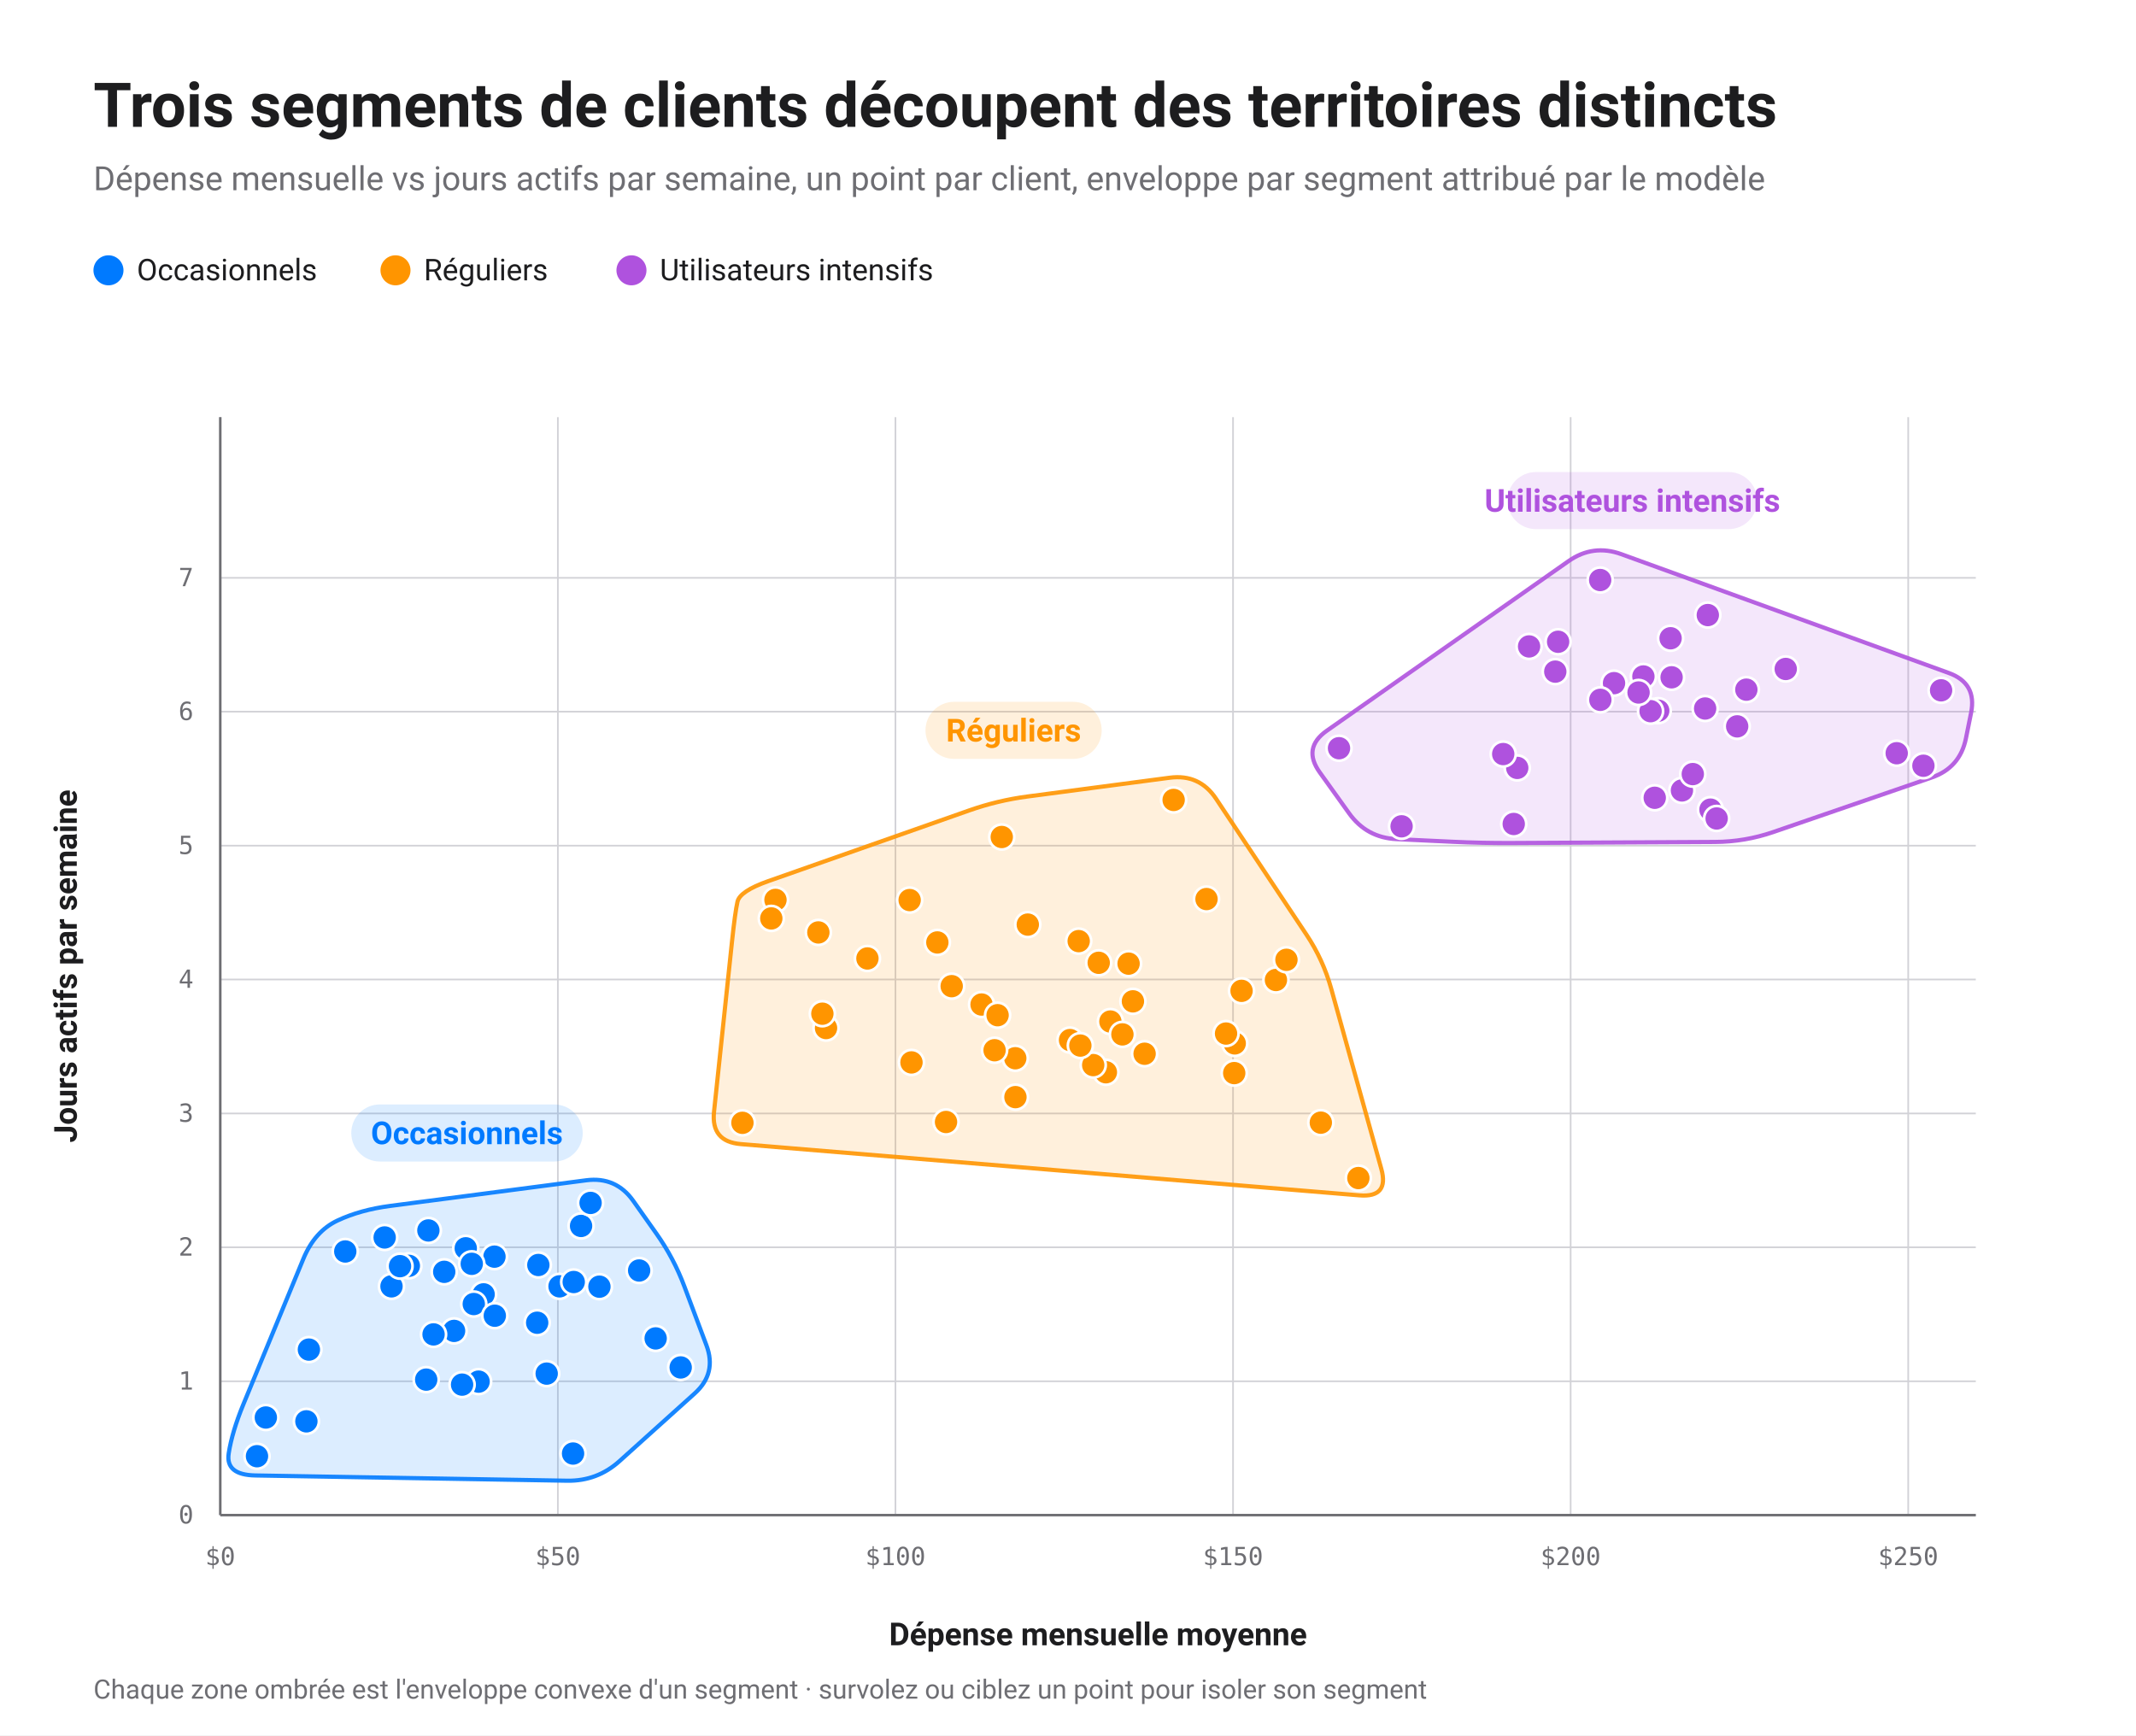
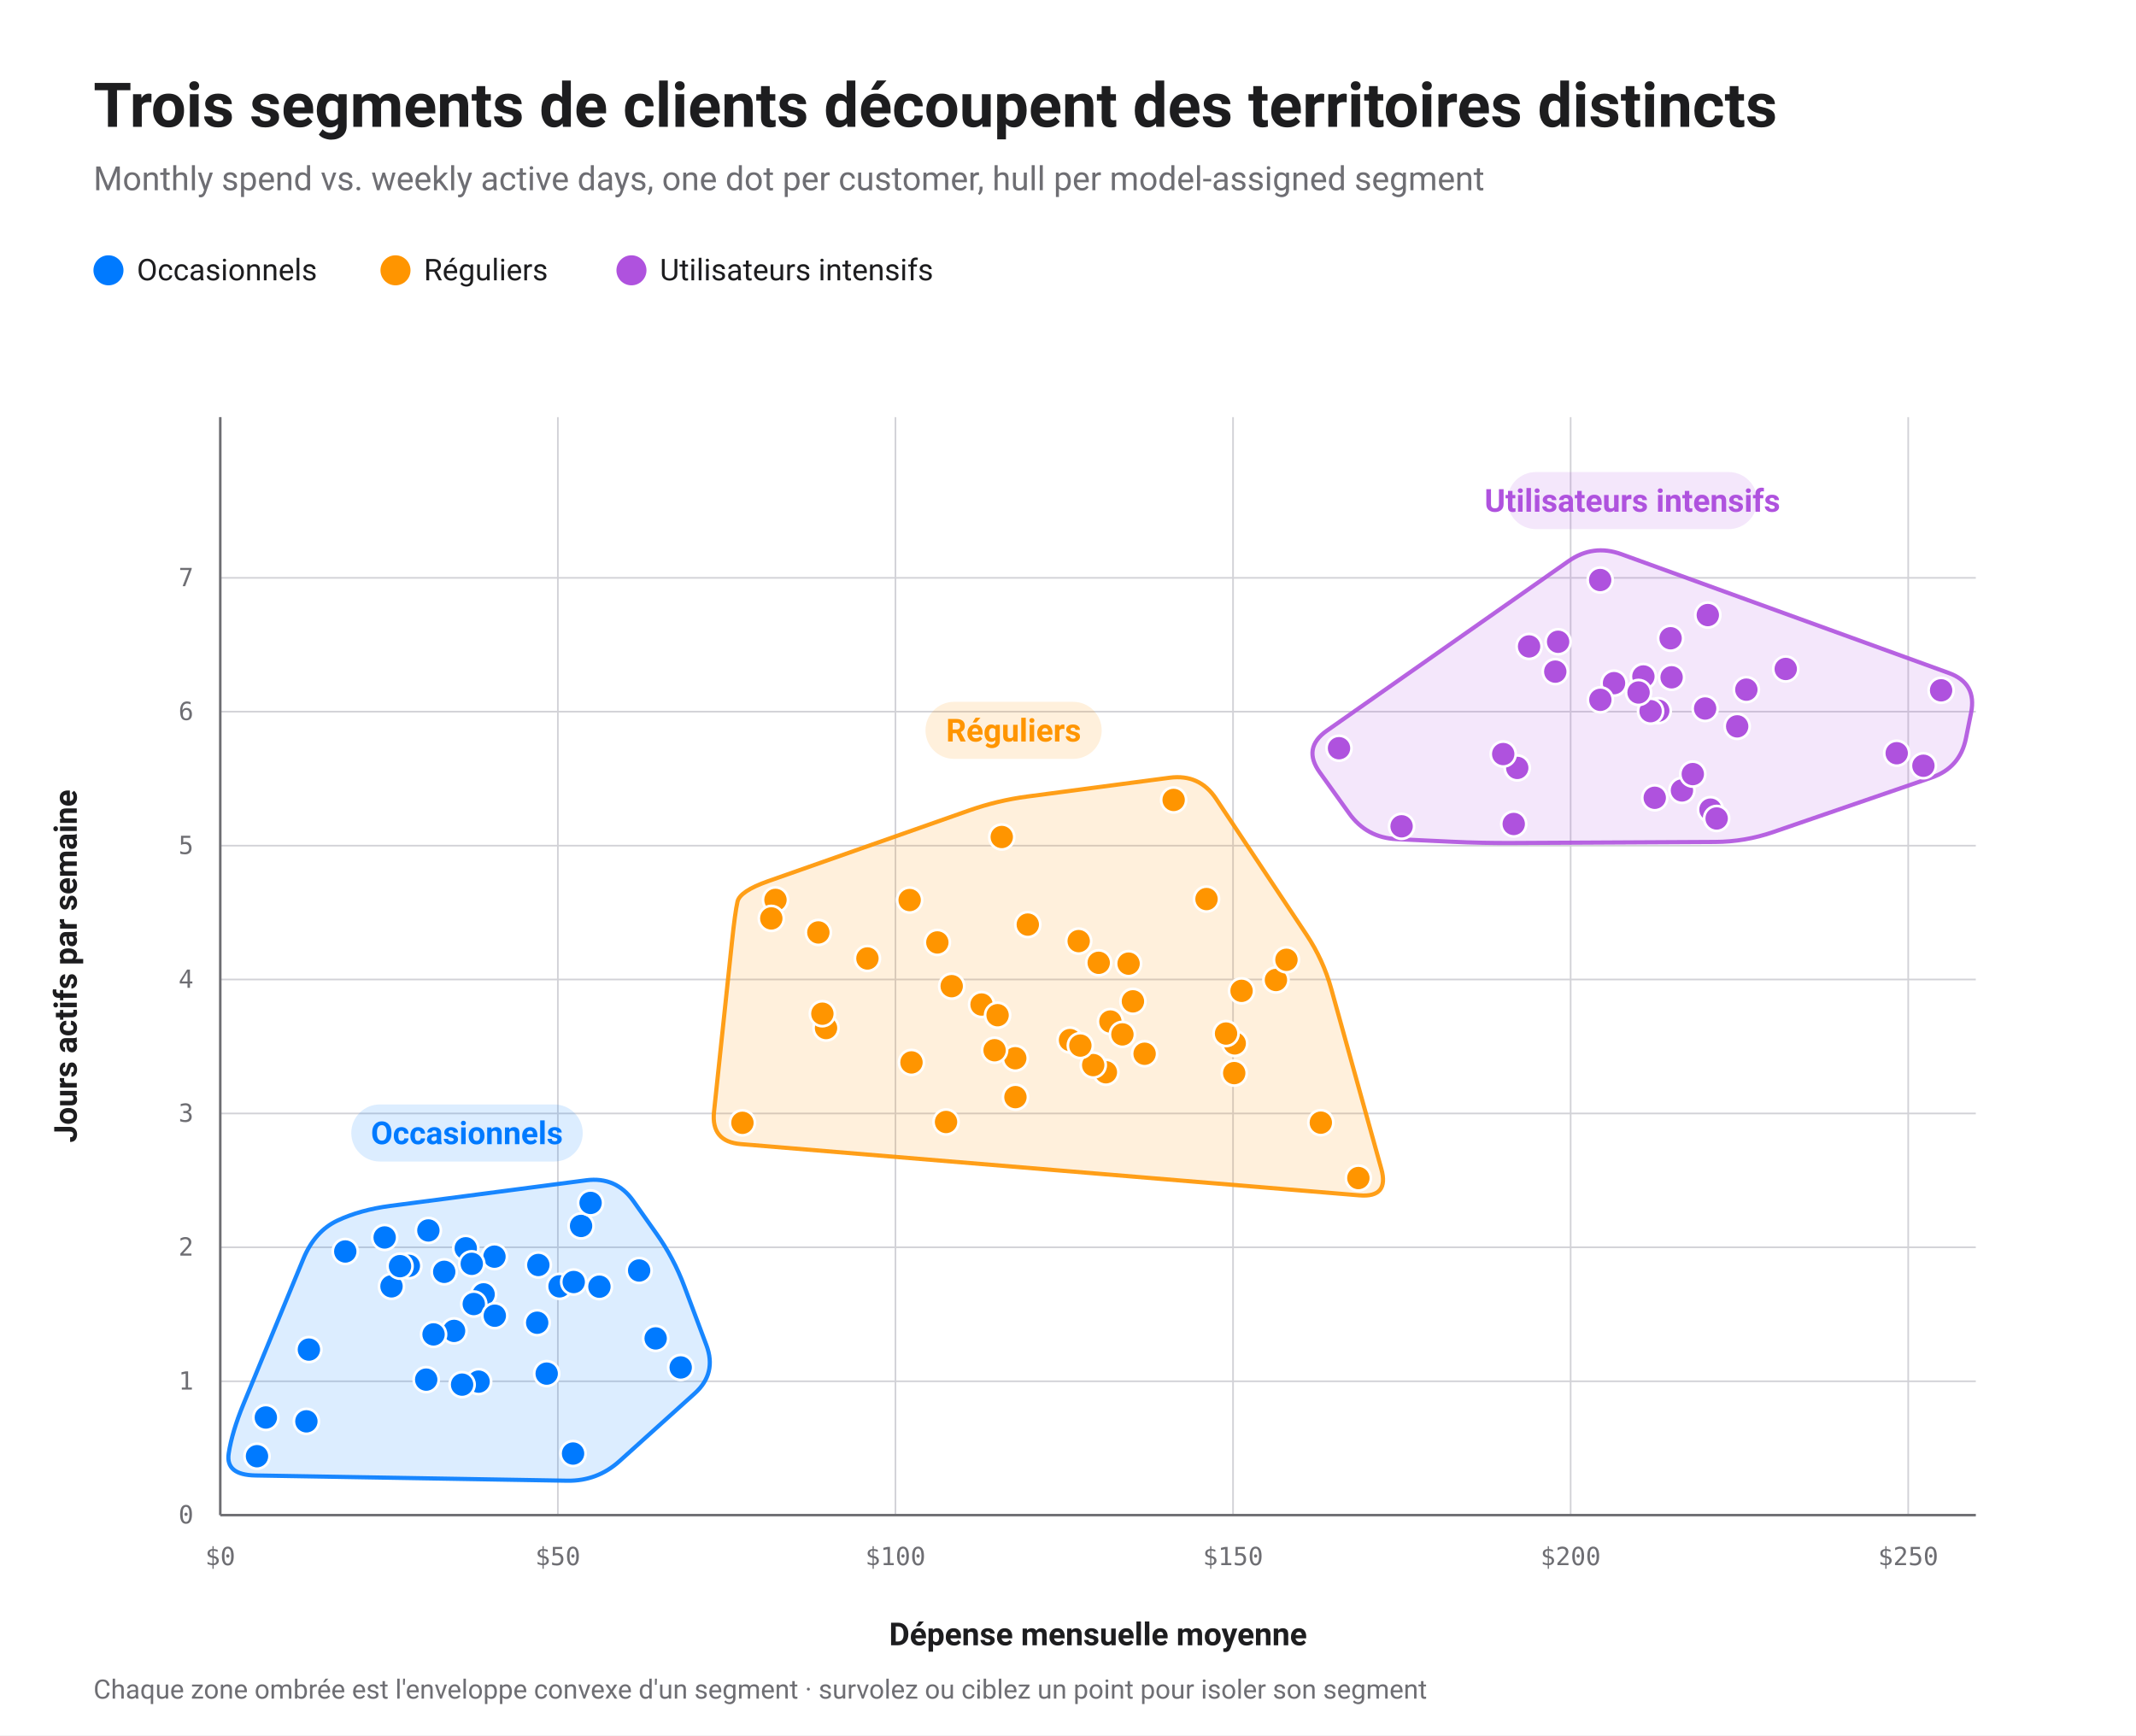
<svg xmlns="http://www.w3.org/2000/svg" width="1280" height="1040" viewBox="0 0 1280 1040" font-family="Roboto, system-ui, sans-serif" role="img" aria-labelledby="ch-title ch-desc">
  <style>.seg{transition:opacity.18s ease}.dot:focus{outline:none}#plot:has(.dot.s0:is(:hover,:focus)).seg{opacity:.2}#plot:has(.dot.s0:is(:hover,:focus)).seg.s0{opacity:1}#plot:has(.dot.s1:is(:hover,:focus)).seg{opacity:.2}#plot:has(.dot.s1:is(:hover,:focus)).seg.s1{opacity:1}#plot:has(.dot.s2:is(:hover,:focus)).seg{opacity:.2}#plot:has(.dot.s2:is(:hover,:focus)).seg.s2{opacity:1}</style>
  <rect width="1280" height="1040" fill="#FFFFFF" />
  <text x="56" y="76" font-size="37" font-weight="700" fill="#1D1D1F">Trois segments de clients découpent des territoires distincts</text>
-   <text x="56" y="114" font-size="20" fill="#6E6E73">Dépense mensuelle vs jours actifs par semaine, un point par client, enveloppe par segment attribué par le modèle</text>
+   <text x="56" y="114" font-size="20" fill="#6E6E73">Monthly spend vs. weekly active days, one dot per customer, hull per model-assigned segment</text>
  <circle cx="65.0" cy="162.0" r="9" fill="#007AFF" />
  <text x="82.0" y="168.0" text-anchor="start" font-size="18" fill="#1D1D1F">Occasionnels</text>
  <circle cx="237.0" cy="162.0" r="9" fill="#FF9500" />
  <text x="254.0" y="168.0" text-anchor="start" font-size="18" fill="#1D1D1F">Réguliers</text>
  <circle cx="378.4" cy="162.0" r="9" fill="#AF52DE" />
  <text x="395.4" y="168.0" text-anchor="start" font-size="18" fill="#1D1D1F">Utilisateurs intensifs</text>
  <g id="axes">
    <line x1="132.0" y1="250.0" x2="132.0" y2="908.0" stroke="#D2D2D7" stroke-width="1" />
    <text x="132.0" y="938.0" text-anchor="middle" font-size="15" font-family="Roboto Mono, ui-monospace, monospace" fill="#6E6E73">$0</text>
    <line x1="334.3" y1="250.0" x2="334.3" y2="908.0" stroke="#D2D2D7" stroke-width="1" />
    <text x="334.3" y="938.0" text-anchor="middle" font-size="15" font-family="Roboto Mono, ui-monospace, monospace" fill="#6E6E73">$50</text>
    <line x1="536.6" y1="250.0" x2="536.6" y2="908.0" stroke="#D2D2D7" stroke-width="1" />
    <text x="536.6" y="938.0" text-anchor="middle" font-size="15" font-family="Roboto Mono, ui-monospace, monospace" fill="#6E6E73">$100</text>
    <line x1="738.9" y1="250.0" x2="738.9" y2="908.0" stroke="#D2D2D7" stroke-width="1" />
    <text x="738.9" y="938.0" text-anchor="middle" font-size="15" font-family="Roboto Mono, ui-monospace, monospace" fill="#6E6E73">$150</text>
    <line x1="941.2" y1="250.0" x2="941.2" y2="908.0" stroke="#D2D2D7" stroke-width="1" />
    <text x="941.2" y="938.0" text-anchor="middle" font-size="15" font-family="Roboto Mono, ui-monospace, monospace" fill="#6E6E73">$200</text>
    <line x1="1143.5" y1="250.0" x2="1143.5" y2="908.0" stroke="#D2D2D7" stroke-width="1" />
    <text x="1143.5" y="938.0" text-anchor="middle" font-size="15" font-family="Roboto Mono, ui-monospace, monospace" fill="#6E6E73">$250</text>
    <line x1="132.0" y1="908.0" x2="1184.0" y2="908.0" stroke="#D2D2D7" stroke-width="1" />
    <text x="116.0" y="913.0" text-anchor="end" font-size="15" font-family="Roboto Mono, ui-monospace, monospace" fill="#6E6E73">0</text>
    <line x1="132.0" y1="827.8" x2="1184.0" y2="827.8" stroke="#D2D2D7" stroke-width="1" />
    <text x="116.0" y="832.8" text-anchor="end" font-size="15" font-family="Roboto Mono, ui-monospace, monospace" fill="#6E6E73">1</text>
    <line x1="132.0" y1="747.5" x2="1184.0" y2="747.5" stroke="#D2D2D7" stroke-width="1" />
    <text x="116.0" y="752.5" text-anchor="end" font-size="15" font-family="Roboto Mono, ui-monospace, monospace" fill="#6E6E73">2</text>
    <line x1="132.0" y1="667.3" x2="1184.0" y2="667.3" stroke="#D2D2D7" stroke-width="1" />
    <text x="116.0" y="672.3" text-anchor="end" font-size="15" font-family="Roboto Mono, ui-monospace, monospace" fill="#6E6E73">3</text>
    <line x1="132.0" y1="587.0" x2="1184.0" y2="587.0" stroke="#D2D2D7" stroke-width="1" />
    <text x="116.0" y="592.0" text-anchor="end" font-size="15" font-family="Roboto Mono, ui-monospace, monospace" fill="#6E6E73">4</text>
    <line x1="132.0" y1="506.8" x2="1184.0" y2="506.8" stroke="#D2D2D7" stroke-width="1" />
    <text x="116.0" y="511.8" text-anchor="end" font-size="15" font-family="Roboto Mono, ui-monospace, monospace" fill="#6E6E73">5</text>
    <line x1="132.0" y1="426.5" x2="1184.0" y2="426.5" stroke="#D2D2D7" stroke-width="1" />
    <text x="116.0" y="431.5" text-anchor="end" font-size="15" font-family="Roboto Mono, ui-monospace, monospace" fill="#6E6E73">6</text>
    <line x1="132.0" y1="346.3" x2="1184.0" y2="346.3" stroke="#D2D2D7" stroke-width="1" />
    <text x="116.0" y="351.3" text-anchor="end" font-size="15" font-family="Roboto Mono, ui-monospace, monospace" fill="#6E6E73">7</text>
    <line x1="132.0" y1="908.0" x2="1184.0" y2="908.0" stroke="#6E6E73" stroke-width="1.5" />
    <line x1="132.0" y1="250.0" x2="132.0" y2="908.0" stroke="#6E6E73" stroke-width="1.5" />
    <text x="658.0" y="986.0" text-anchor="middle" font-size="19" font-weight="600" fill="#1D1D1F">Dépense mensuelle moyenne</text>
    <text x="46" y="579.0" text-anchor="middle" font-size="19" font-weight="600" fill="#1D1D1F" transform="rotate(-90 46 579.0)">Jours actifs par semaine</text>
  </g>
  <g id="plot">
    <g class="seg s0">
      <path d="M 153.04 884.24 Q 135.05 883.94 137.05 871.00 L 137.05 871.00 Q 139.05 858.07 145.91 841.43 L 181.75 754.49 Q 188.61 737.85 202.31 731.44 L 202.31 731.44 Q 216.01 725.03 233.86 722.70 L 351.25 707.35 Q 369.10 705.02 379.50 719.71 L 393.36 739.30 Q 403.76 753.99 410.07 770.85 L 423.33 806.22 Q 429.65 823.07 416.27 835.11 L 371.24 875.65 Q 357.87 887.69 339.87 887.39 Z" fill="#007AFF" fill-opacity="0.14" stroke="#007AFF" stroke-opacity="0.9" stroke-width="2.5" stroke-linejoin="round" />
    </g>
    <g class="seg s1">
      <path d="M 443.93 685.66 Q 425.99 684.17 427.88 666.27 L 438.61 564.62 Q 440.50 546.72 441.94 540.38 L 441.94 540.38 Q 443.38 534.05 460.36 528.07 L 580.78 485.69 Q 597.76 479.72 615.60 477.36 L 700.93 466.09 Q 718.78 463.73 728.75 478.72 L 782.94 560.19 Q 792.91 575.18 797.73 592.52 L 827.76 700.51 Q 832.59 717.85 814.65 716.37 Z" fill="#FF9500" fill-opacity="0.14" stroke="#FF9500" stroke-opacity="0.9" stroke-width="2.5" stroke-linejoin="round" />
    </g>
    <g class="seg s2">
      <path d="M 790.85 462.87 Q 780.36 448.25 795.10 437.91 L 939.90 336.31 Q 954.64 325.97 971.56 332.11 L 1167.82 403.32 Q 1184.74 409.46 1181.19 427.11 L 1178.10 442.46 Q 1174.54 460.11 1157.52 465.97 L 1062.69 498.63 Q 1045.67 504.49 1027.67 504.58 L 906.30 505.22 Q 888.30 505.32 870.32 504.47 L 836.92 502.89 Q 818.94 502.04 808.45 487.42 Z" fill="#AF52DE" fill-opacity="0.14" stroke="#AF52DE" stroke-opacity="0.9" stroke-width="2.5" stroke-linejoin="round" />
    </g>
    <g class="seg s0">
      <g transform="translate(210.5,661.9)">
        <rect x="0" y="0" width="138.7" height="34.2" rx="17.1" fill="#007AFF" fill-opacity="0.14" />
        <text x="69.3" y="23.8" text-anchor="middle" font-family="Roboto, system-ui, sans-serif" font-size="19" font-weight="700" fill="#007AFF">Occasionnels</text>
      </g>
    </g>
    <g class="seg s1">
      <g transform="translate(554.6,420.6)">
        <rect x="0" y="0" width="105.6" height="34.2" rx="17.1" fill="#FF9500" fill-opacity="0.14" />
        <text x="52.8" y="23.8" text-anchor="middle" font-family="Roboto, system-ui, sans-serif" font-size="19" font-weight="700" fill="#FF9500">Réguliers</text>
      </g>
    </g>
    <g class="seg s2">
      <g transform="translate(903.3,282.9)">
        <rect x="0" y="0" width="149.7" height="34.2" rx="17.1" fill="#AF52DE" fill-opacity="0.14" />
        <text x="74.9" y="23.8" text-anchor="middle" font-family="Roboto, system-ui, sans-serif" font-size="19" font-weight="700" fill="#AF52DE">Utilisateurs intensifs</text>
      </g>
    </g>
    <g class="seg s0">
      <circle class="dot s0" cx="296.3" cy="753.1" r="7.5" fill="#007AFF" stroke="#FFFFFF" stroke-width="1.6" tabindex="0" role="img" aria-label="Occasional · $41/mo · 1.9 active days/week" />
      <circle class="dot s0" cx="392.9" cy="802.1" r="7.5" fill="#007AFF" stroke="#FFFFFF" stroke-width="1.6" tabindex="0" role="img" aria-label="Occasional · $64/mo · 1.3 active days/week" />
      <circle class="dot s0" cx="383.0" cy="761.4" r="7.5" fill="#007AFF" stroke="#FFFFFF" stroke-width="1.6" tabindex="0" role="img" aria-label="Occasional · $62/mo · 1.8 active days/week" />
      <circle class="dot s0" cx="256.7" cy="737.4" r="7.5" fill="#007AFF" stroke="#FFFFFF" stroke-width="1.6" tabindex="0" role="img" aria-label="Occasional · $31/mo · 2.1 active days/week" />
      <circle class="dot s0" cx="272.1" cy="797.6" r="7.5" fill="#007AFF" stroke="#FFFFFF" stroke-width="1.6" tabindex="0" role="img" aria-label="Occasional · $35/mo · 1.4 active days/week" />
      <circle class="dot s0" cx="255.4" cy="826.8" r="7.5" fill="#007AFF" stroke="#FFFFFF" stroke-width="1.6" tabindex="0" role="img" aria-label="Occasional · $31/mo · 1.0 active days/week" />
      <circle class="dot s0" cx="335.3" cy="770.9" r="7.5" fill="#007AFF" stroke="#FFFFFF" stroke-width="1.6" tabindex="0" role="img" aria-label="Occasional · $50/mo · 1.7 active days/week" />
      <circle class="dot s0" cx="289.8" cy="775.7" r="7.5" fill="#007AFF" stroke="#FFFFFF" stroke-width="1.6" tabindex="0" role="img" aria-label="Occasional · $39/mo · 1.6 active days/week" />
      <circle class="dot s0" cx="348.2" cy="734.7" r="7.5" fill="#007AFF" stroke="#FFFFFF" stroke-width="1.6" tabindex="0" role="img" aria-label="Occasional · $53/mo · 2.2 active days/week" />
      <circle class="dot s0" cx="159.3" cy="849.5" r="7.5" fill="#007AFF" stroke="#FFFFFF" stroke-width="1.6" tabindex="0" role="img" aria-label="Occasional · $7/mo · 0.7 active days/week" />
      <circle class="dot s0" cx="407.9" cy="819.5" r="7.5" fill="#007AFF" stroke="#FFFFFF" stroke-width="1.6" tabindex="0" role="img" aria-label="Occasional · $68/mo · 1.1 active days/week" />
      <circle class="dot s0" cx="286.8" cy="828.0" r="7.5" fill="#007AFF" stroke="#FFFFFF" stroke-width="1.6" tabindex="0" role="img" aria-label="Occasional · $38/mo · 1.0 active days/week" />
      <circle class="dot s0" cx="343.4" cy="871.1" r="7.5" fill="#007AFF" stroke="#FFFFFF" stroke-width="1.6" tabindex="0" role="img" aria-label="Occasional · $52/mo · 0.5 active days/week" />
      <circle class="dot s0" cx="283.9" cy="781.5" r="7.5" fill="#007AFF" stroke="#FFFFFF" stroke-width="1.6" tabindex="0" role="img" aria-label="Occasional · $38/mo · 1.6 active days/week" />
      <circle class="dot s0" cx="266.2" cy="762.2" r="7.5" fill="#007AFF" stroke="#FFFFFF" stroke-width="1.6" tabindex="0" role="img" aria-label="Occasional · $33/mo · 1.8 active days/week" />
      <circle class="dot s0" cx="327.6" cy="823.2" r="7.5" fill="#007AFF" stroke="#FFFFFF" stroke-width="1.6" tabindex="0" role="img" aria-label="Occasional · $48/mo · 1.1 active days/week" />
      <circle class="dot s0" cx="353.9" cy="720.9" r="7.5" fill="#007AFF" stroke="#FFFFFF" stroke-width="1.6" tabindex="0" role="img" aria-label="Occasional · $55/mo · 2.3 active days/week" />
      <circle class="dot s0" cx="279.1" cy="748.1" r="7.5" fill="#007AFF" stroke="#FFFFFF" stroke-width="1.6" tabindex="0" role="img" aria-label="Occasional · $36/mo · 2.0 active days/week" />
      <circle class="dot s0" cx="282.7" cy="757.4" r="7.5" fill="#007AFF" stroke="#FFFFFF" stroke-width="1.6" tabindex="0" role="img" aria-label="Occasional · $37/mo · 1.9 active days/week" />
      <circle class="dot s0" cx="343.8" cy="768.3" r="7.5" fill="#007AFF" stroke="#FFFFFF" stroke-width="1.6" tabindex="0" role="img" aria-label="Occasional · $52/mo · 1.7 active days/week" />
      <circle class="dot s0" cx="230.5" cy="741.6" r="7.5" fill="#007AFF" stroke="#FFFFFF" stroke-width="1.6" tabindex="0" role="img" aria-label="Occasional · $24/mo · 2.1 active days/week" />
      <circle class="dot s0" cx="183.6" cy="851.8" r="7.5" fill="#007AFF" stroke="#FFFFFF" stroke-width="1.6" tabindex="0" role="img" aria-label="Occasional · $13/mo · 0.7 active days/week" />
      <circle class="dot s0" cx="322.6" cy="758.1" r="7.5" fill="#007AFF" stroke="#FFFFFF" stroke-width="1.6" tabindex="0" role="img" aria-label="Occasional · $47/mo · 1.9 active days/week" />
      <circle class="dot s0" cx="245.0" cy="758.6" r="7.5" fill="#007AFF" stroke="#FFFFFF" stroke-width="1.6" tabindex="0" role="img" aria-label="Occasional · $28/mo · 1.9 active days/week" />
      <circle class="dot s0" cx="154.0" cy="872.7" r="7.5" fill="#007AFF" stroke="#FFFFFF" stroke-width="1.6" tabindex="0" role="img" aria-label="Occasional · $5/mo · 0.4 active days/week" />
      <circle class="dot s0" cx="234.6" cy="770.9" r="7.5" fill="#007AFF" stroke="#FFFFFF" stroke-width="1.6" tabindex="0" role="img" aria-label="Occasional · $25/mo · 1.7 active days/week" />
      <circle class="dot s0" cx="259.8" cy="799.7" r="7.5" fill="#007AFF" stroke="#FFFFFF" stroke-width="1.6" tabindex="0" role="img" aria-label="Occasional · $32/mo · 1.3 active days/week" />
      <circle class="dot s0" cx="206.9" cy="750.0" r="7.5" fill="#007AFF" stroke="#FFFFFF" stroke-width="1.6" tabindex="0" role="img" aria-label="Occasional · $19/mo · 2.0 active days/week" />
      <circle class="dot s0" cx="185.1" cy="808.8" r="7.5" fill="#007AFF" stroke="#FFFFFF" stroke-width="1.6" tabindex="0" role="img" aria-label="Occasional · $13/mo · 1.2 active days/week" />
      <circle class="dot s0" cx="296.5" cy="788.5" r="7.5" fill="#007AFF" stroke="#FFFFFF" stroke-width="1.6" tabindex="0" role="img" aria-label="Occasional · $41/mo · 1.5 active days/week" />
      <circle class="dot s0" cx="359.2" cy="771.1" r="7.5" fill="#007AFF" stroke="#FFFFFF" stroke-width="1.6" tabindex="0" role="img" aria-label="Occasional · $56/mo · 1.7 active days/week" />
      <circle class="dot s0" cx="276.9" cy="829.8" r="7.5" fill="#007AFF" stroke="#FFFFFF" stroke-width="1.6" tabindex="0" role="img" aria-label="Occasional · $36/mo · 1.0 active days/week" />
      <circle class="dot s0" cx="239.7" cy="758.8" r="7.5" fill="#007AFF" stroke="#FFFFFF" stroke-width="1.6" tabindex="0" role="img" aria-label="Occasional · $27/mo · 1.9 active days/week" />
      <circle class="dot s0" cx="321.9" cy="792.7" r="7.5" fill="#007AFF" stroke="#FFFFFF" stroke-width="1.6" tabindex="0" role="img" aria-label="Occasional · $47/mo · 1.4 active days/week" />
    </g>
    <g class="seg s1">
      <circle class="dot s1" cx="665.4" cy="612.2" r="7.5" fill="#FF9500" stroke="#FFFFFF" stroke-width="1.6" tabindex="0" role="img" aria-label="Regular · $132/mo · 3.7 active days/week" />
      <circle class="dot s1" cx="566.9" cy="672.4" r="7.5" fill="#FF9500" stroke="#FFFFFF" stroke-width="1.6" tabindex="0" role="img" aria-label="Regular · $107/mo · 2.9 active days/week" />
      <circle class="dot s1" cx="723.0" cy="538.8" r="7.5" fill="#FF9500" stroke="#FFFFFF" stroke-width="1.6" tabindex="0" role="img" aria-label="Regular · $146/mo · 4.6 active days/week" />
      <circle class="dot s1" cx="676.3" cy="577.5" r="7.5" fill="#FF9500" stroke="#FFFFFF" stroke-width="1.6" tabindex="0" role="img" aria-label="Regular · $135/mo · 4.1 active days/week" />
      <circle class="dot s1" cx="600.3" cy="501.6" r="7.5" fill="#FF9500" stroke="#FFFFFF" stroke-width="1.6" tabindex="0" role="img" aria-label="Regular · $116/mo · 5.1 active days/week" />
      <circle class="dot s1" cx="678.9" cy="600.1" r="7.5" fill="#FF9500" stroke="#FFFFFF" stroke-width="1.6" tabindex="0" role="img" aria-label="Regular · $135/mo · 3.8 active days/week" />
      <circle class="dot s1" cx="739.9" cy="625.3" r="7.5" fill="#FF9500" stroke="#FFFFFF" stroke-width="1.6" tabindex="0" role="img" aria-label="Regular · $150/mo · 3.5 active days/week" />
      <circle class="dot s1" cx="791.5" cy="672.8" r="7.5" fill="#FF9500" stroke="#FFFFFF" stroke-width="1.6" tabindex="0" role="img" aria-label="Regular · $163/mo · 2.9 active days/week" />
      <circle class="dot s1" cx="464.7" cy="539.3" r="7.5" fill="#FF9500" stroke="#FFFFFF" stroke-width="1.6" tabindex="0" role="img" aria-label="Regular · $82/mo · 4.6 active days/week" />
      <circle class="dot s1" cx="703.3" cy="479.4" r="7.5" fill="#FF9500" stroke="#FFFFFF" stroke-width="1.6" tabindex="0" role="img" aria-label="Regular · $141/mo · 5.3 active days/week" />
      <circle class="dot s1" cx="662.7" cy="642.6" r="7.5" fill="#FF9500" stroke="#FFFFFF" stroke-width="1.6" tabindex="0" role="img" aria-label="Regular · $131/mo · 3.3 active days/week" />
      <circle class="dot s1" cx="608.4" cy="634.2" r="7.5" fill="#FF9500" stroke="#FFFFFF" stroke-width="1.6" tabindex="0" role="img" aria-label="Regular · $118/mo · 3.4 active days/week" />
      <circle class="dot s1" cx="519.8" cy="574.4" r="7.5" fill="#FF9500" stroke="#FFFFFF" stroke-width="1.6" tabindex="0" role="img" aria-label="Regular · $96/mo · 4.2 active days/week" />
      <circle class="dot s1" cx="739.6" cy="643.1" r="7.5" fill="#FF9500" stroke="#FFFFFF" stroke-width="1.6" tabindex="0" role="img" aria-label="Regular · $150/mo · 3.3 active days/week" />
      <circle class="dot s1" cx="495.0" cy="616.1" r="7.5" fill="#FF9500" stroke="#FFFFFF" stroke-width="1.6" tabindex="0" role="img" aria-label="Regular · $90/mo · 3.6 active days/week" />
      <circle class="dot s1" cx="672.6" cy="619.9" r="7.5" fill="#FF9500" stroke="#FFFFFF" stroke-width="1.6" tabindex="0" role="img" aria-label="Regular · $134/mo · 3.6 active days/week" />
      <circle class="dot s1" cx="744.0" cy="593.8" r="7.5" fill="#FF9500" stroke="#FFFFFF" stroke-width="1.6" tabindex="0" role="img" aria-label="Regular · $151/mo · 3.9 active days/week" />
      <circle class="dot s1" cx="462.2" cy="550.4" r="7.5" fill="#FF9500" stroke="#FFFFFF" stroke-width="1.6" tabindex="0" role="img" aria-label="Regular · $82/mo · 4.5 active days/week" />
      <circle class="dot s1" cx="588.2" cy="602.0" r="7.5" fill="#FF9500" stroke="#FFFFFF" stroke-width="1.6" tabindex="0" role="img" aria-label="Regular · $113/mo · 3.8 active days/week" />
      <circle class="dot s1" cx="490.4" cy="558.8" r="7.5" fill="#FF9500" stroke="#FFFFFF" stroke-width="1.6" tabindex="0" role="img" aria-label="Regular · $89/mo · 4.4 active days/week" />
      <circle class="dot s1" cx="641.2" cy="623.3" r="7.5" fill="#FF9500" stroke="#FFFFFF" stroke-width="1.6" tabindex="0" role="img" aria-label="Regular · $126/mo · 3.5 active days/week" />
      <circle class="dot s1" cx="764.6" cy="587.3" r="7.5" fill="#FF9500" stroke="#FFFFFF" stroke-width="1.6" tabindex="0" role="img" aria-label="Regular · $156/mo · 4.0 active days/week" />
      <circle class="dot s1" cx="814.0" cy="706.0" r="7.5" fill="#FF9500" stroke="#FFFFFF" stroke-width="1.6" tabindex="0" role="img" aria-label="Regular · $169/mo · 2.5 active days/week" />
      <circle class="dot s1" cx="444.9" cy="672.9" r="7.5" fill="#FF9500" stroke="#FFFFFF" stroke-width="1.6" tabindex="0" role="img" aria-label="Regular · $77/mo · 2.9 active days/week" />
      <circle class="dot s1" cx="561.7" cy="564.8" r="7.5" fill="#FF9500" stroke="#FFFFFF" stroke-width="1.6" tabindex="0" role="img" aria-label="Regular · $106/mo · 4.3 active days/week" />
      <circle class="dot s1" cx="685.9" cy="631.5" r="7.5" fill="#FF9500" stroke="#FFFFFF" stroke-width="1.6" tabindex="0" role="img" aria-label="Regular · $137/mo · 3.4 active days/week" />
      <circle class="dot s1" cx="770.9" cy="575.2" r="7.5" fill="#FF9500" stroke="#FFFFFF" stroke-width="1.6" tabindex="0" role="img" aria-label="Regular · $158/mo · 4.1 active days/week" />
      <circle class="dot s1" cx="658.4" cy="577.0" r="7.5" fill="#FF9500" stroke="#FFFFFF" stroke-width="1.6" tabindex="0" role="img" aria-label="Regular · $130/mo · 4.1 active days/week" />
      <circle class="dot s1" cx="545.1" cy="539.4" r="7.5" fill="#FF9500" stroke="#FFFFFF" stroke-width="1.6" tabindex="0" role="img" aria-label="Regular · $102/mo · 4.6 active days/week" />
      <circle class="dot s1" cx="646.4" cy="564.0" r="7.5" fill="#FF9500" stroke="#FFFFFF" stroke-width="1.6" tabindex="0" role="img" aria-label="Regular · $127/mo · 4.3 active days/week" />
      <circle class="dot s1" cx="615.9" cy="554.1" r="7.5" fill="#FF9500" stroke="#FFFFFF" stroke-width="1.6" tabindex="0" role="img" aria-label="Regular · $120/mo · 4.4 active days/week" />
      <circle class="dot s1" cx="597.8" cy="608.4" r="7.5" fill="#FF9500" stroke="#FFFFFF" stroke-width="1.6" tabindex="0" role="img" aria-label="Regular · $115/mo · 3.7 active days/week" />
      <circle class="dot s1" cx="546.2" cy="636.7" r="7.5" fill="#FF9500" stroke="#FFFFFF" stroke-width="1.6" tabindex="0" role="img" aria-label="Regular · $102/mo · 3.4 active days/week" />
      <circle class="dot s1" cx="655.1" cy="638.3" r="7.5" fill="#FF9500" stroke="#FFFFFF" stroke-width="1.6" tabindex="0" role="img" aria-label="Regular · $129/mo · 3.4 active days/week" />
      <circle class="dot s1" cx="647.4" cy="626.6" r="7.5" fill="#FF9500" stroke="#FFFFFF" stroke-width="1.6" tabindex="0" role="img" aria-label="Regular · $127/mo · 3.5 active days/week" />
      <circle class="dot s1" cx="608.5" cy="657.5" r="7.5" fill="#FF9500" stroke="#FFFFFF" stroke-width="1.6" tabindex="0" role="img" aria-label="Regular · $118/mo · 3.1 active days/week" />
      <circle class="dot s1" cx="596.0" cy="629.4" r="7.5" fill="#FF9500" stroke="#FFFFFF" stroke-width="1.6" tabindex="0" role="img" aria-label="Regular · $115/mo · 3.5 active days/week" />
      <circle class="dot s1" cx="492.8" cy="607.5" r="7.5" fill="#FF9500" stroke="#FFFFFF" stroke-width="1.6" tabindex="0" role="img" aria-label="Regular · $89/mo · 3.7 active days/week" />
      <circle class="dot s1" cx="570.3" cy="591.0" r="7.5" fill="#FF9500" stroke="#FFFFFF" stroke-width="1.6" tabindex="0" role="img" aria-label="Regular · $108/mo · 4.0 active days/week" />
      <circle class="dot s1" cx="734.7" cy="619.4" r="7.5" fill="#FF9500" stroke="#FFFFFF" stroke-width="1.6" tabindex="0" role="img" aria-label="Regular · $149/mo · 3.6 active days/week" />
    </g>
    <g class="seg s2">
      <circle class="dot s2" cx="802.4" cy="448.4" r="7.5" fill="#AF52DE" stroke="#FFFFFF" stroke-width="1.6" tabindex="0" role="img" aria-label="Power users · $166/mo · 5.7 active days/week" />
      <circle class="dot s2" cx="967.2" cy="409.4" r="7.5" fill="#AF52DE" stroke="#FFFFFF" stroke-width="1.6" tabindex="0" role="img" aria-label="Power users · $206/mo · 6.2 active days/week" />
      <circle class="dot s2" cx="993.7" cy="425.9" r="7.5" fill="#AF52DE" stroke="#FFFFFF" stroke-width="1.6" tabindex="0" role="img" aria-label="Power users · $213/mo · 6.0 active days/week" />
      <circle class="dot s2" cx="1070.1" cy="400.9" r="7.5" fill="#AF52DE" stroke="#FFFFFF" stroke-width="1.6" tabindex="0" role="img" aria-label="Power users · $232/mo · 6.3 active days/week" />
      <circle class="dot s2" cx="1025.0" cy="485.2" r="7.5" fill="#AF52DE" stroke="#FFFFFF" stroke-width="1.6" tabindex="0" role="img" aria-label="Power users · $221/mo · 5.3 active days/week" />
      <circle class="dot s2" cx="916.3" cy="387.4" r="7.5" fill="#AF52DE" stroke="#FFFFFF" stroke-width="1.6" tabindex="0" role="img" aria-label="Power users · $194/mo · 6.5 active days/week" />
      <circle class="dot s2" cx="909.2" cy="460.2" r="7.5" fill="#AF52DE" stroke="#FFFFFF" stroke-width="1.6" tabindex="0" role="img" aria-label="Power users · $192/mo · 5.6 active days/week" />
      <circle class="dot s2" cx="1152.6" cy="458.9" r="7.5" fill="#AF52DE" stroke="#FFFFFF" stroke-width="1.6" tabindex="0" role="img" aria-label="Power users · $252/mo · 5.6 active days/week" />
      <circle class="dot s2" cx="1041.0" cy="435.3" r="7.5" fill="#AF52DE" stroke="#FFFFFF" stroke-width="1.6" tabindex="0" role="img" aria-label="Power users · $225/mo · 5.9 active days/week" />
      <circle class="dot s2" cx="1136.6" cy="451.4" r="7.5" fill="#AF52DE" stroke="#FFFFFF" stroke-width="1.6" tabindex="0" role="img" aria-label="Power users · $248/mo · 5.7 active days/week" />
      <circle class="dot s2" cx="1163.2" cy="413.7" r="7.5" fill="#AF52DE" stroke="#FFFFFF" stroke-width="1.6" tabindex="0" role="img" aria-label="Power users · $255/mo · 6.2 active days/week" />
      <circle class="dot s2" cx="900.8" cy="451.9" r="7.5" fill="#AF52DE" stroke="#FFFFFF" stroke-width="1.6" tabindex="0" role="img" aria-label="Power users · $190/mo · 5.7 active days/week" />
      <circle class="dot s2" cx="1007.9" cy="473.7" r="7.5" fill="#AF52DE" stroke="#FFFFFF" stroke-width="1.6" tabindex="0" role="img" aria-label="Power users · $216/mo · 5.4 active days/week" />
      <circle class="dot s2" cx="1014.4" cy="463.9" r="7.5" fill="#AF52DE" stroke="#FFFFFF" stroke-width="1.6" tabindex="0" role="img" aria-label="Power users · $218/mo · 5.5 active days/week" />
      <circle class="dot s2" cx="1023.4" cy="368.6" r="7.5" fill="#AF52DE" stroke="#FFFFFF" stroke-width="1.6" tabindex="0" role="img" aria-label="Power users · $220/mo · 6.7 active days/week" />
      <circle class="dot s2" cx="1021.8" cy="424.6" r="7.5" fill="#AF52DE" stroke="#FFFFFF" stroke-width="1.6" tabindex="0" role="img" aria-label="Power users · $220/mo · 6.0 active days/week" />
      <circle class="dot s2" cx="991.6" cy="478.1" r="7.5" fill="#AF52DE" stroke="#FFFFFF" stroke-width="1.6" tabindex="0" role="img" aria-label="Power users · $212/mo · 5.4 active days/week" />
      <circle class="dot s2" cx="989.1" cy="426.2" r="7.5" fill="#AF52DE" stroke="#FFFFFF" stroke-width="1.6" tabindex="0" role="img" aria-label="Power users · $212/mo · 6.0 active days/week" />
      <circle class="dot s2" cx="839.9" cy="495.2" r="7.5" fill="#AF52DE" stroke="#FFFFFF" stroke-width="1.6" tabindex="0" role="img" aria-label="Power users · $175/mo · 5.1 active days/week" />
      <circle class="dot s2" cx="958.9" cy="347.6" r="7.5" fill="#AF52DE" stroke="#FFFFFF" stroke-width="1.6" tabindex="0" role="img" aria-label="Power users · $204/mo · 7.0 active days/week" />
      <circle class="dot s2" cx="907.1" cy="493.8" r="7.5" fill="#AF52DE" stroke="#FFFFFF" stroke-width="1.6" tabindex="0" role="img" aria-label="Power users · $192/mo · 5.2 active days/week" />
      <circle class="dot s2" cx="984.8" cy="405.4" r="7.5" fill="#AF52DE" stroke="#FFFFFF" stroke-width="1.6" tabindex="0" role="img" aria-label="Power users · $211/mo · 6.3 active days/week" />
      <circle class="dot s2" cx="932.0" cy="402.5" r="7.5" fill="#AF52DE" stroke="#FFFFFF" stroke-width="1.6" tabindex="0" role="img" aria-label="Power users · $198/mo · 6.3 active days/week" />
      <circle class="dot s2" cx="1028.7" cy="490.5" r="7.5" fill="#AF52DE" stroke="#FFFFFF" stroke-width="1.6" tabindex="0" role="img" aria-label="Power users · $222/mo · 5.2 active days/week" />
      <circle class="dot s2" cx="1046.5" cy="413.3" r="7.5" fill="#AF52DE" stroke="#FFFFFF" stroke-width="1.6" tabindex="0" role="img" aria-label="Power users · $226/mo · 6.2 active days/week" />
      <circle class="dot s2" cx="1001.1" cy="382.5" r="7.5" fill="#AF52DE" stroke="#FFFFFF" stroke-width="1.6" tabindex="0" role="img" aria-label="Power users · $215/mo · 6.5 active days/week" />
      <circle class="dot s2" cx="1001.7" cy="405.9" r="7.5" fill="#AF52DE" stroke="#FFFFFF" stroke-width="1.6" tabindex="0" role="img" aria-label="Power users · $215/mo · 6.3 active days/week" />
      <circle class="dot s2" cx="981.9" cy="415.0" r="7.5" fill="#AF52DE" stroke="#FFFFFF" stroke-width="1.6" tabindex="0" role="img" aria-label="Power users · $210/mo · 6.1 active days/week" />
      <circle class="dot s2" cx="933.7" cy="384.6" r="7.5" fill="#AF52DE" stroke="#FFFFFF" stroke-width="1.6" tabindex="0" role="img" aria-label="Power users · $198/mo · 6.5 active days/week" />
      <circle class="dot s2" cx="959.0" cy="419.4" r="7.5" fill="#AF52DE" stroke="#FFFFFF" stroke-width="1.6" tabindex="0" role="img" aria-label="Power users · $204/mo · 6.1 active days/week" />
    </g>
  </g>
  <text x="56" y="1018.0" font-size="16" fill="#6E6E73">Chaque zone ombrée est l'enveloppe convexe d'un segment · survolez ou ciblez un point pour isoler son segment</text>
  <g data-fs-internal="" role="button" tabindex="0" aria-label="Toggle fullscreen" transform="translate(1232,14)" style="display:none;cursor:pointer">
    <rect x="0" y="0" width="34" height="34" rx="8" fill="#F2F3F5" />
    <path d="M6 13 V6 h7 M28 13 V6 h-7 M6 21 v7 h7 M28 21 v7 h-7" fill="none" stroke="#1D1D1F" stroke-width="2" stroke-linecap="round" />
  </g>
</svg>
